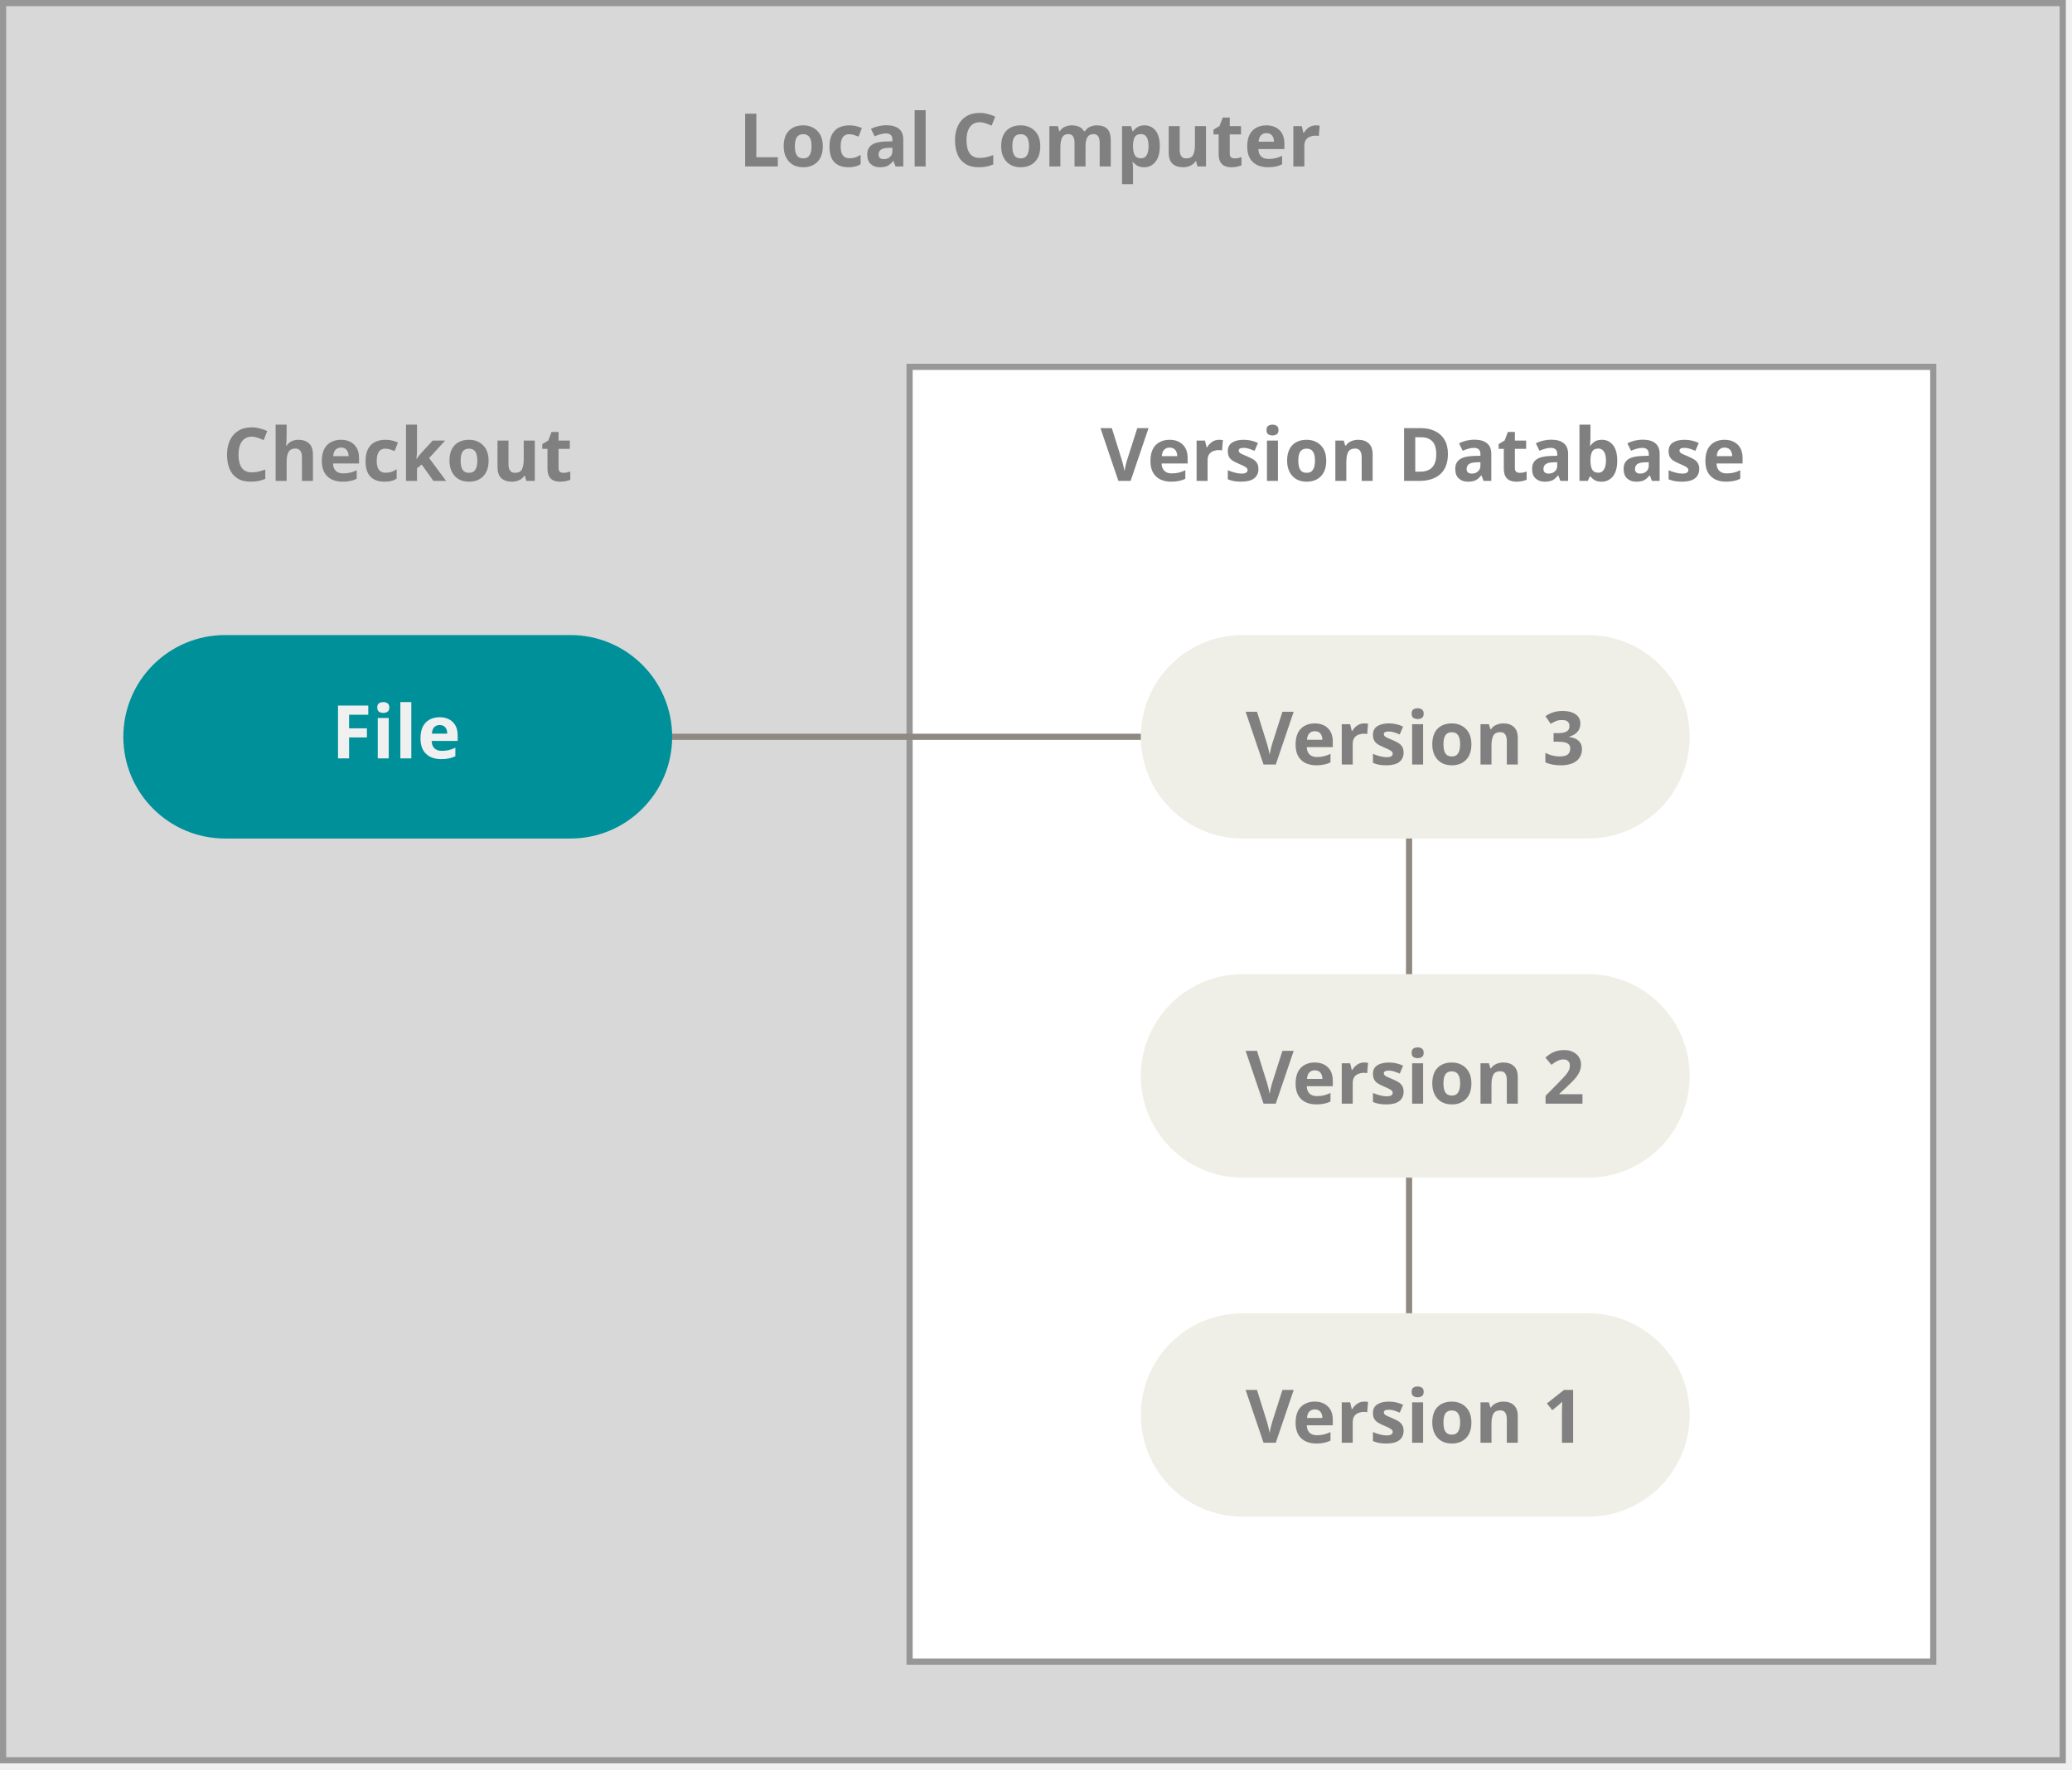
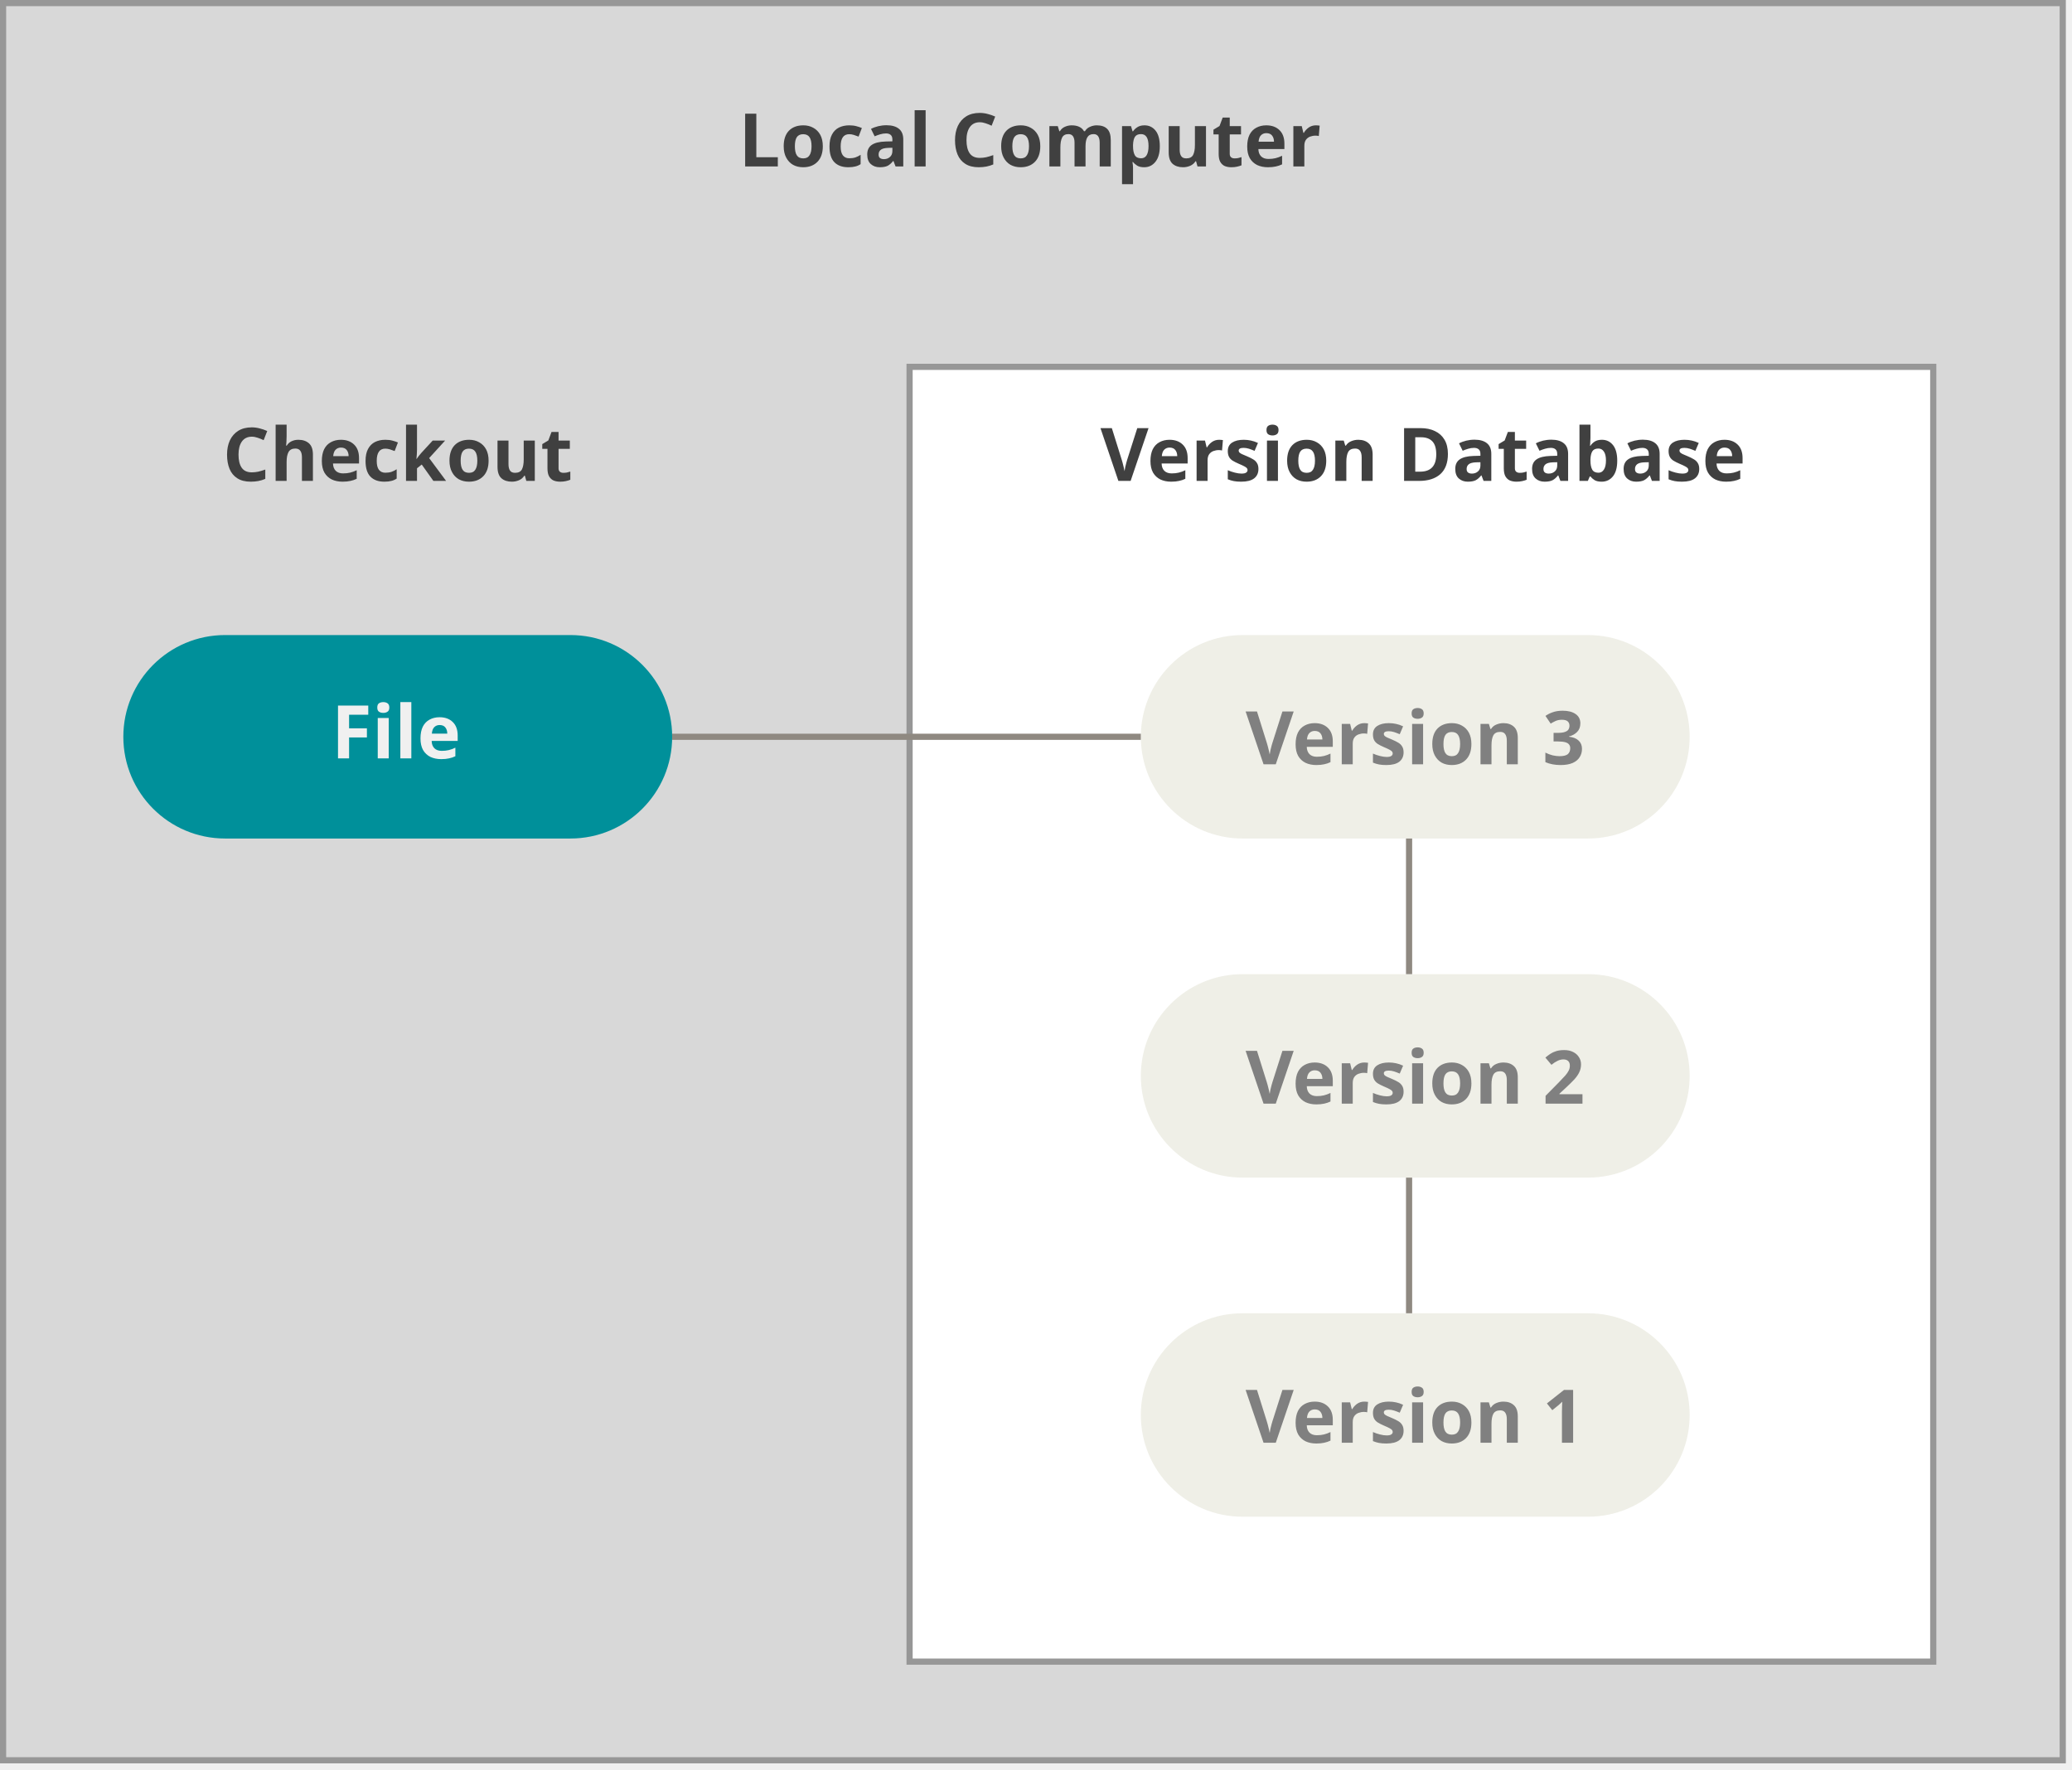
- <svg xmlns="http://www.w3.org/2000/svg" width="336px" height="287px" version="1.1" viewBox="0 0 336 287">
-   <g fill-rule="evenodd">
-     <g>
-       <rect x=".5" y=".5" width="334" height="285" fill="#d8d8d8" stroke="#979797" />
-       <text id="Local-Computer" fill="#4d4d4d" font-family="'Source Code Pro'" font-size="12px" font-weight="900" text-anchor="middle">
-         <tspan fill="#808080" x="167" y="27" fill-opacity="1">Local Computer</tspan>
+ <svg xmlns="http://www.w3.org/2000/svg" id="svg7571" version="1.1" viewBox="0 0 336 287">
+   <g id="g7569" fill-rule="evenodd">
+     <g id="g7530">
+       <rect id="rect7517" x=".5" y=".5" width="334" height="285" fill="#d8d8d8" stroke="#979797" />
+       <text id="Local-Computer" fill="#4d4d4d" font-family="'Source Code Pro'" font-size="12px" font-weight="700" text-anchor="middle" style="fill:#404040">
+         <tspan id="tspan7519" x="167" y="27" fill="#808080" style="fill:#404040">Local Computer</tspan>
      </text>
-       <rect x="147.5" y="59.5" width="166" height="210" fill="white" stroke="#979797" />
-       <text id="Version-Database" transform="translate(63.774)" fill="#4d4d4d" font-family="'Source Code Pro'" font-size="12px" font-weight="900" text-anchor="middle">
-         <tspan fill="#808080" x="167" y="78" fill-opacity="1">Version Database</tspan>
+       <rect id="rect7522" x="147.5" y="59.5" width="166" height="210" fill="white" stroke="#979797" />
+       <text id="Version-Database" transform="translate(63.774)" fill="#4d4d4d" font-family="'Source Code Pro'" font-size="12px" font-weight="700" text-anchor="middle" style="fill:#404040">
+         <tspan id="tspan7524" x="167" y="78" fill="#808080" style="fill:#404040">Version Database</tspan>
      </text>
-       <text id="Checkout" transform="translate(-102.51)" fill="#4d4d4d" font-family="'Source Code Pro'" font-size="12px" font-weight="900" text-anchor="middle">
-         <tspan fill="#808080" x="167" y="78" fill-opacity="1">Checkout</tspan>
+       <text id="Checkout" transform="translate(-102.51)" fill="#4d4d4d" font-family="'Source Code Pro'" font-size="12px" font-weight="700" text-anchor="middle" style="fill:#404040">
+         <tspan id="tspan7527" x="167" y="78" fill="#808080" style="fill:#404040">Checkout</tspan>
      </text>
    </g>
-     <rect transform="translate(20,103)" width="89" height="33" rx="16.5" fill="#00909a" />
-     <text id="tree" transform="translate(19.734 103)" fill="white" fill-opacity=".8" font-family="'Source Code Pro'" font-size="12px" font-weight="900" text-anchor="middle">
-       <tspan fill="#f0f0f0" x="44.5" y="20" fill-opacity="1">File</tspan>
+     <rect id="rect7532" transform="translate(20,103)" width="89" height="33" rx="16.5" fill="#00909a" />
+     <text id="tree" transform="translate(19.734 103)" fill="white" fill-opacity=".8" font-family="'Source Code Pro'" font-size="12px" font-weight="700" text-anchor="middle">
+       <tspan id="tspan7534" x="44.5" y="20" fill="#f0f0f0" fill-opacity="1">File</tspan>
    </text>
-     <g fill="none">
+     <g id="g7560" fill="none">
      <g id="brown" transform="translate(185,103)">
-         <rect width="89" height="33" rx="16.5" fill="#efefe7" fill-rule="evenodd" />
-         <text fill="#979797" font-family="'Source Code Pro'" font-size="12px" font-weight="900" text-anchor="middle">
-           <tspan fill="#808080" x="44.5" y="21" fill-opacity="1">Version 3</tspan>
+         <rect id="rect7537" width="89" height="33" rx="16.5" fill="#efefe7" fill-rule="evenodd" />
+         <text id="text7541" transform="translate(0 -.042)" font-size="12px" font-weight="700" style="fill:#979797;font-family:'Source Code Pro';font-size:12px;font-weight:700;text-anchor:middle">
+           <tspan id="tspan7539" x="44.5" y="21" style="fill:gray">Version 3</tspan>
        </text>
      </g>
-       <g transform="translate(185,158)">
-         <rect width="89" height="33" rx="16.5" fill="#efefe7" fill-rule="evenodd" />
-         <text fill="#979797" font-family="'Source Code Pro'" font-size="12px" font-weight="900" text-anchor="middle">
-           <tspan fill="#808080" x="44.5" y="21" fill-opacity="1">Version 2</tspan>
+       <g id="g7550" transform="translate(185,158)">
+         <rect id="rect7544" width="89" height="33" rx="16.5" fill="#efefe7" fill-rule="evenodd" />
+         <text id="text7548" fill="#979797" font-family="'Source Code Pro'" font-size="12px" font-weight="700" text-anchor="middle">
+           <tspan id="tspan7546" x="44.5" y="21" fill="#808080">Version 2</tspan>
        </text>
      </g>
-       <g transform="translate(185,213)">
-         <rect width="89" height="33" rx="16.5" fill="#efefe7" fill-rule="evenodd" />
-         <text fill="#979797" font-family="'Source Code Pro'" font-size="12px" font-weight="900" text-anchor="middle">
-           <tspan fill="#808080" x="44.5" y="21" fill-opacity="1">Version 1</tspan>
+       <g id="g7558" transform="translate(185,213)">
+         <rect id="rect7552" width="89" height="33" rx="16.5" fill="#efefe7" fill-rule="evenodd" />
+         <text id="text7556" fill="#979797" font-family="'Source Code Pro'" font-size="12px" font-weight="700" text-anchor="middle">
+           <tspan id="tspan7554" x="44.5" y="21" fill="#808080">Version 1</tspan>
        </text>
      </g>
    </g>
-     <g fill="#8f8981" stroke="#8f8981" stroke-linecap="square">
+     <g id="g7567" fill="#8f8981" stroke="#8f8981" stroke-linecap="square">
      <path id="Line" d="m228.5 136.5v21" />
-       <path d="m228.5 191.5v21" />
-       <path d="m184.5 119.5h-75" />
+       <path id="path7563" d="m228.5 191.5v21" />
+       <path id="path7565" d="m184.5 119.5h-75" />
    </g>
  </g>
</svg>
